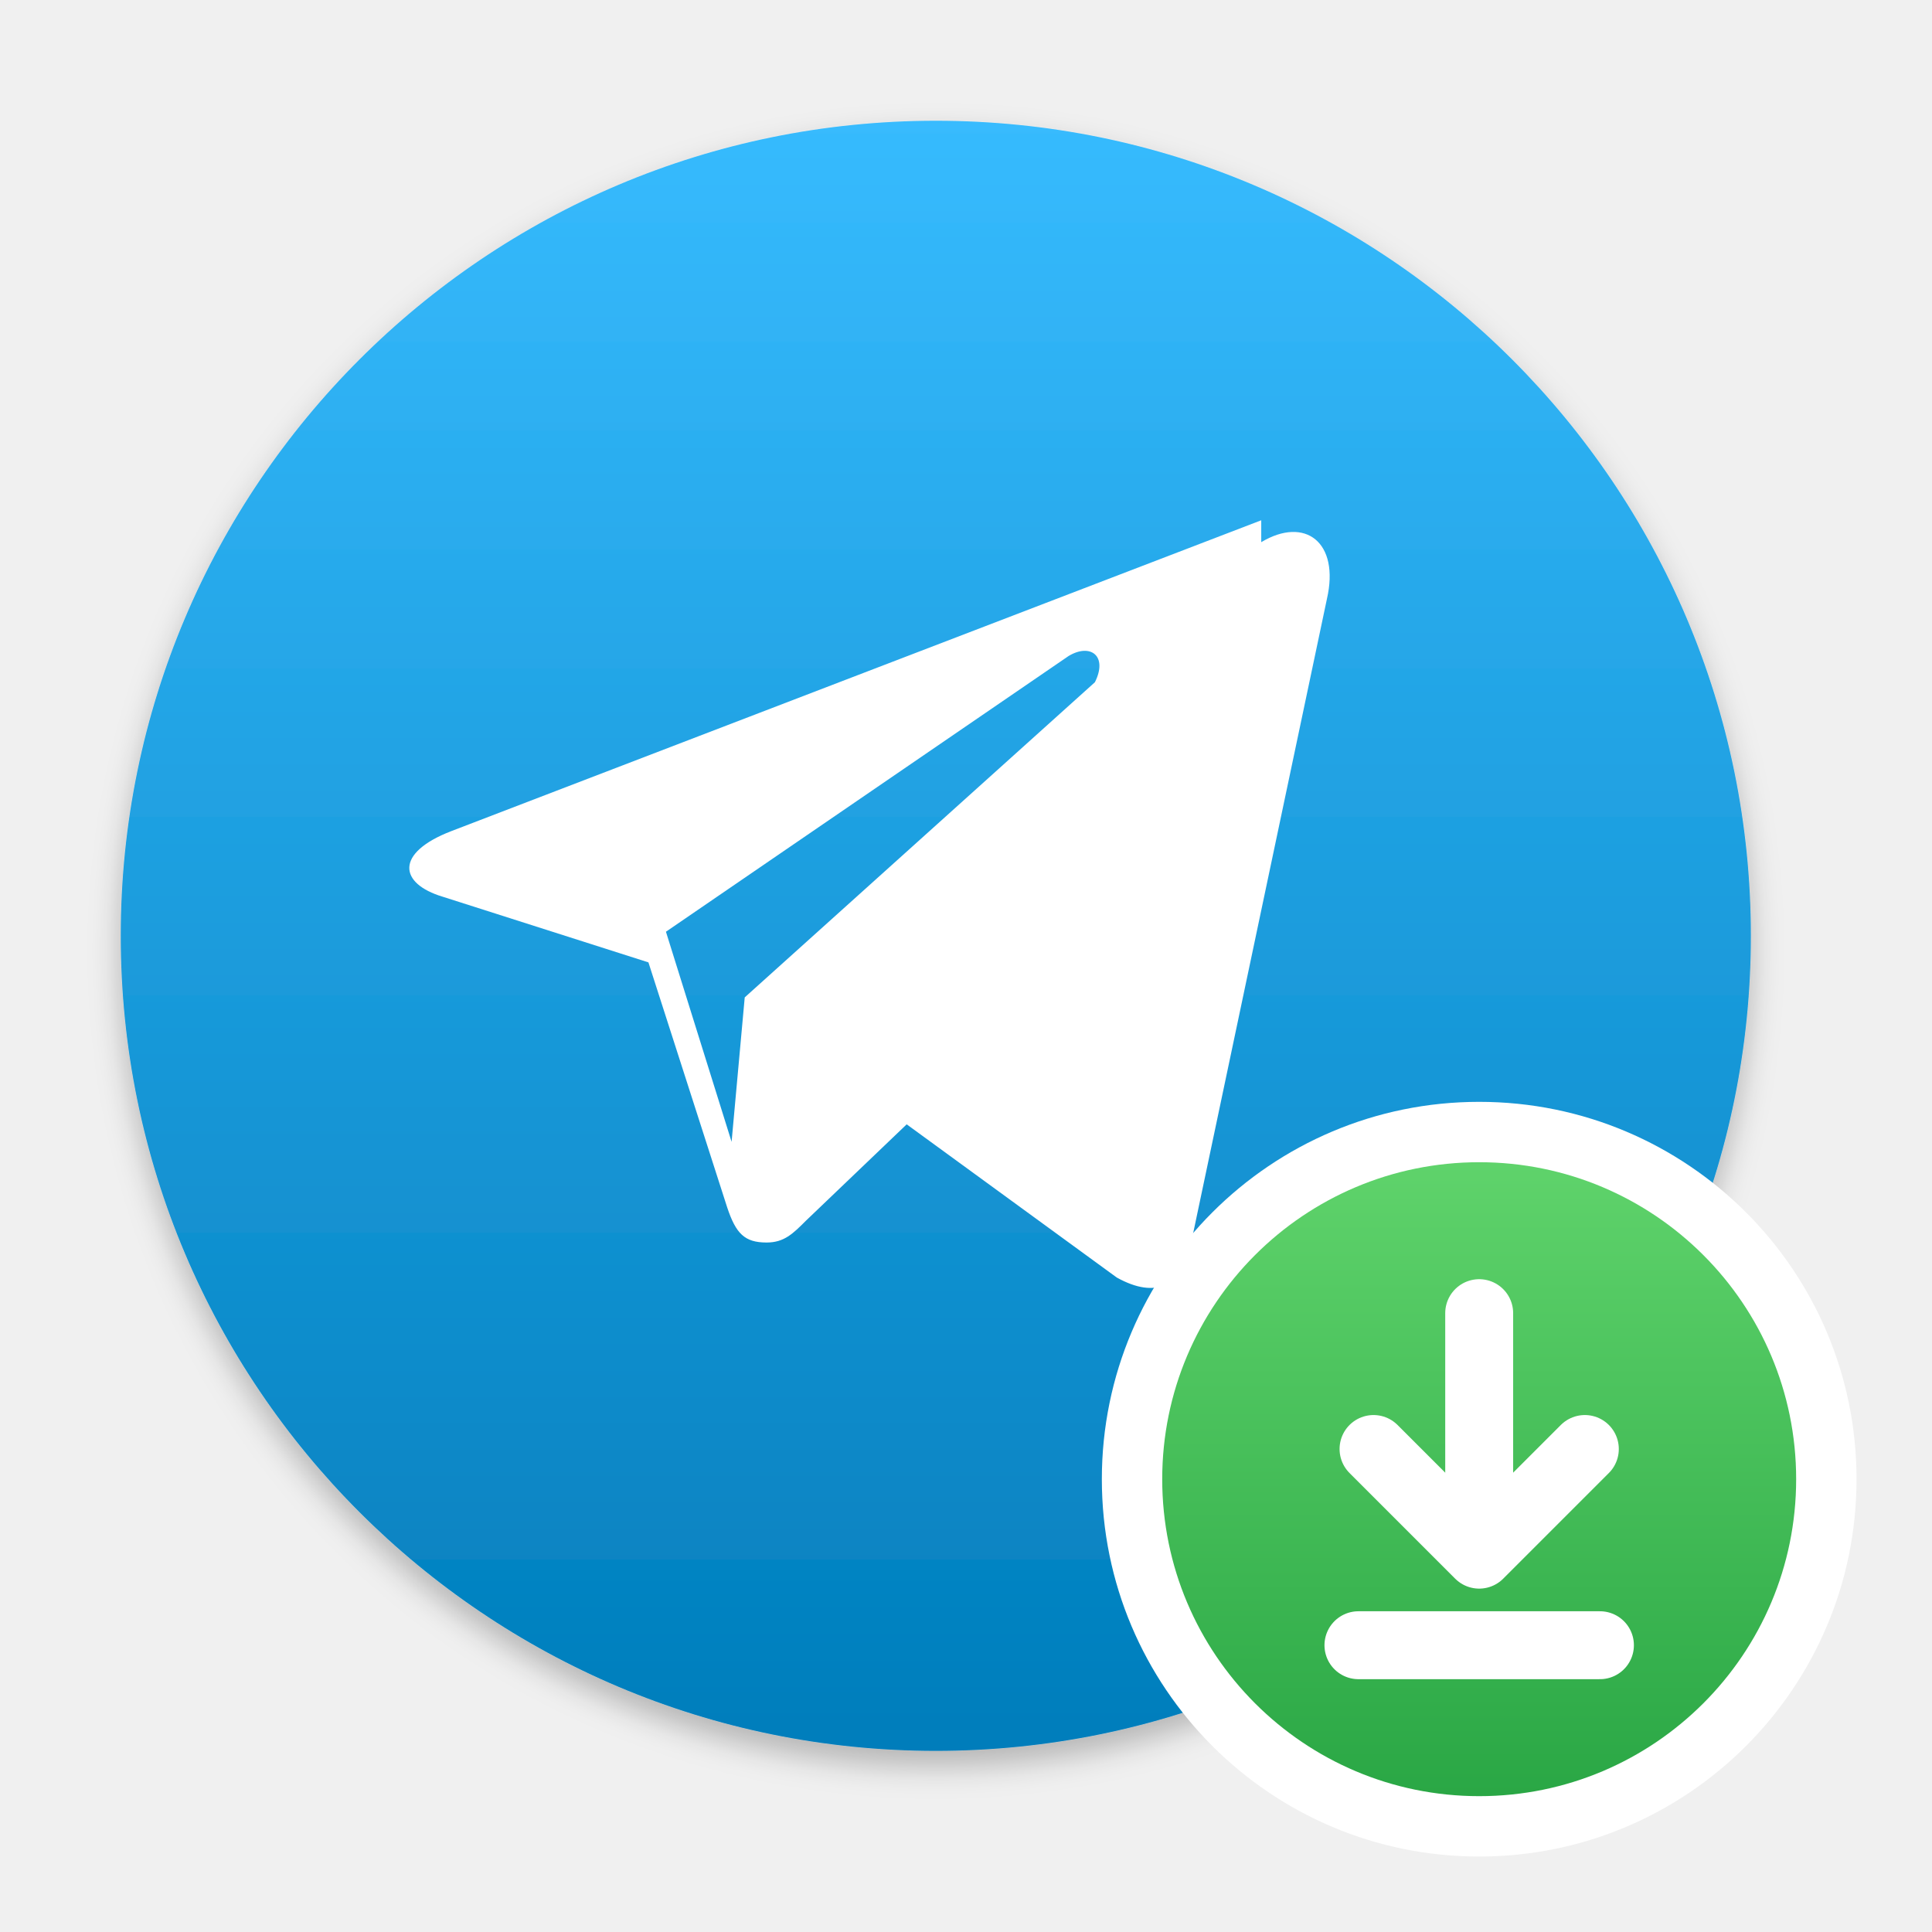
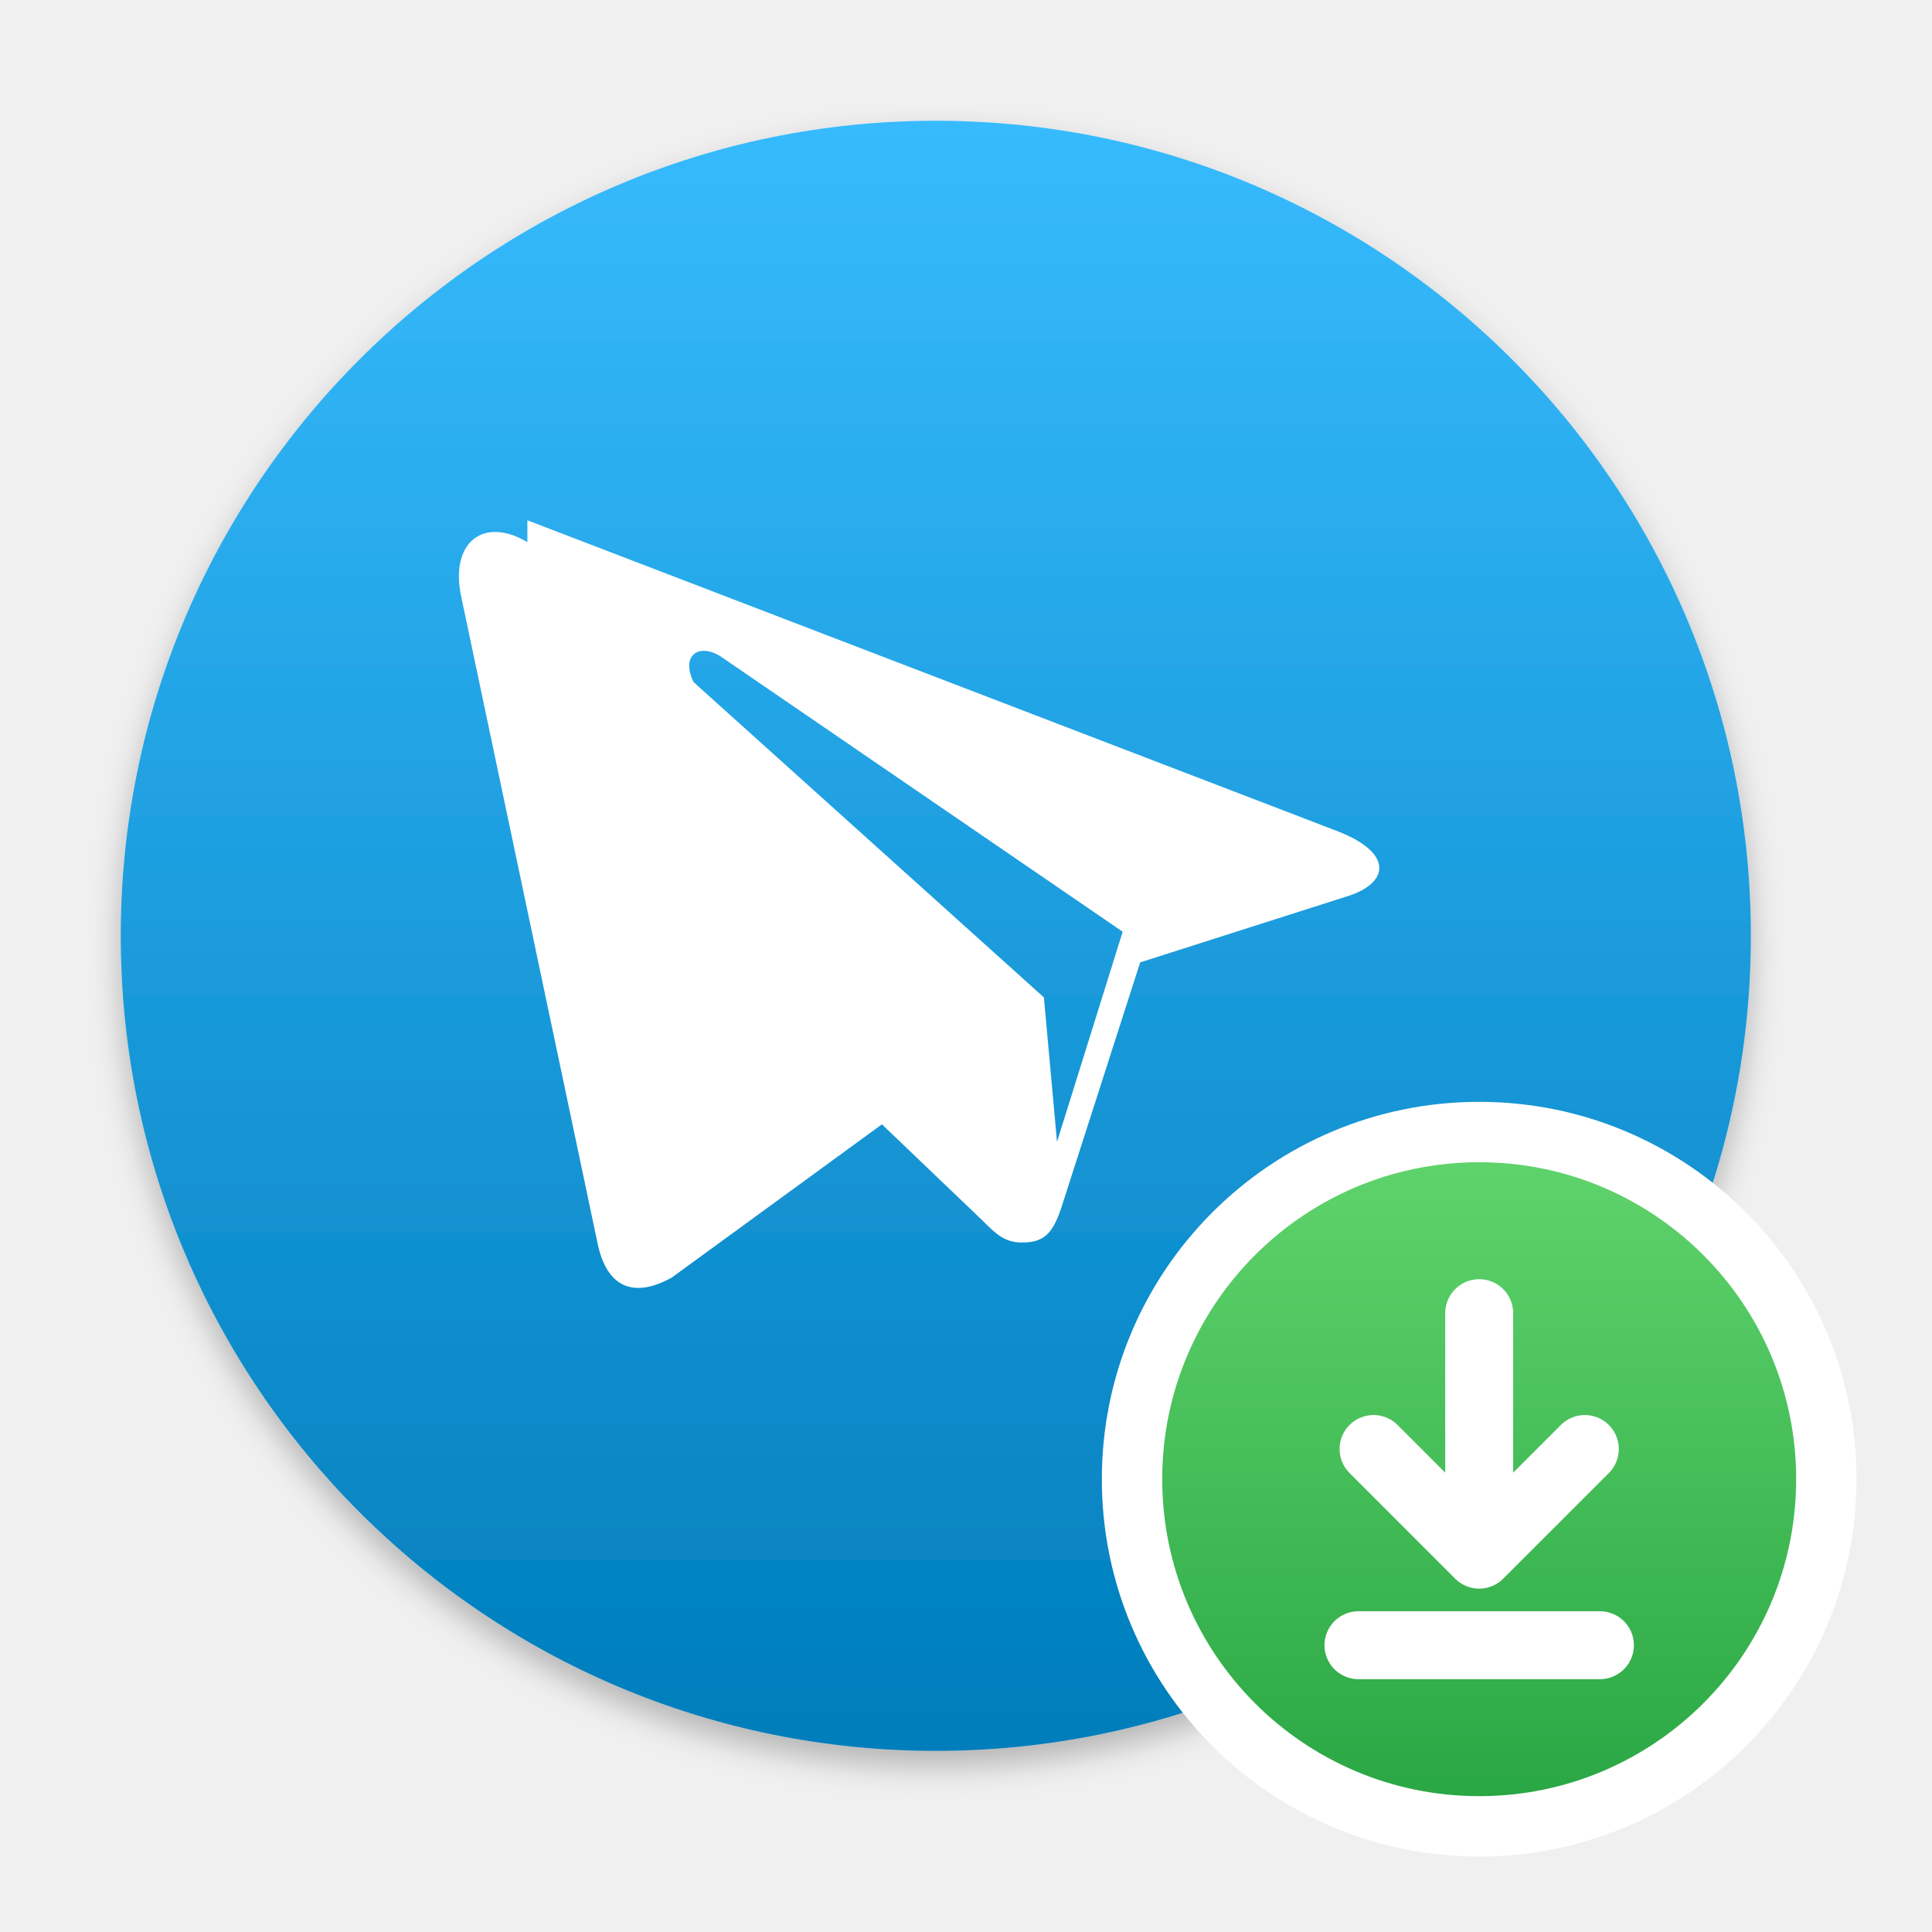
<svg xmlns="http://www.w3.org/2000/svg" width="128" height="128" viewBox="0 0 128 128">
  <defs>
    <linearGradient id="bg" x1="0" y1="0" x2="0" y2="1">
      <stop offset="0" stop-color="#37bbfe" />
      <stop offset="1" stop-color="#007dbb" />
    </linearGradient>
    <linearGradient id="badge" x1="0" y1="0" x2="0" y2="1">
      <stop offset="0" stop-color="#5fd36b" />
      <stop offset="1" stop-color="#2aa745" />
    </linearGradient>
    <filter id="shadow" x="-10%" y="-10%" width="120%" height="125%">
      <feDropShadow dx="0" dy="1" stdDeviation="1" flood-color="#000" flood-opacity=".25" />
    </filter>
  </defs>
  <circle cx="62" cy="62" r="54" fill="url(#bg)" filter="url(#shadow)" />
-   <path fill="#fff" transform="translate(21.5 22) scale(2.9)" d="M21.4 4.3 2.9 11.4c-1.3.5-1.2 1.2-.2 1.5l4.7 1.5 1.8 5.6c.2.6.4.8.9.8.4 0 .6-.2.9-.5l2.3-2.2 4.8 3.5c.9.5 1.5.2 1.7-.8l3.1-14.7c.3-1.3-.5-1.9-1.5-1.3ZM17.6 8l-8 7.2-.3 3.3-1.5-4.8L17 7.4c.5-.3.9 0 .6.6Z" />
+   <path fill="#fff" transform="translate(97 22) scale(-2.9 2.9)" d="M21.4 4.3 2.9 11.4c-1.3.5-1.2 1.2-.2 1.5l4.7 1.5 1.8 5.6c.2.6.4.8.9.8.4 0 .6-.2.9-.5l2.3-2.2 4.8 3.5c.9.5 1.5.2 1.7-.8l3.1-14.7c.3-1.3-.5-1.9-1.5-1.3ZM17.6 8l-8 7.2-.3 3.3-1.5-4.8L17 7.4c.5-.3.9 0 .6.6Z" />
  <circle cx="98" cy="98" r="25" fill="#fff" />
  <circle cx="98" cy="98" r="21" fill="url(#badge)" />
  <g fill="none" stroke="#fff" stroke-width="4.5" stroke-linecap="round" stroke-linejoin="round">
    <path d="M98 87v15" />
    <path d="m91 96 7 7 7-7" />
    <path d="M90 109h16" />
  </g>
</svg>
